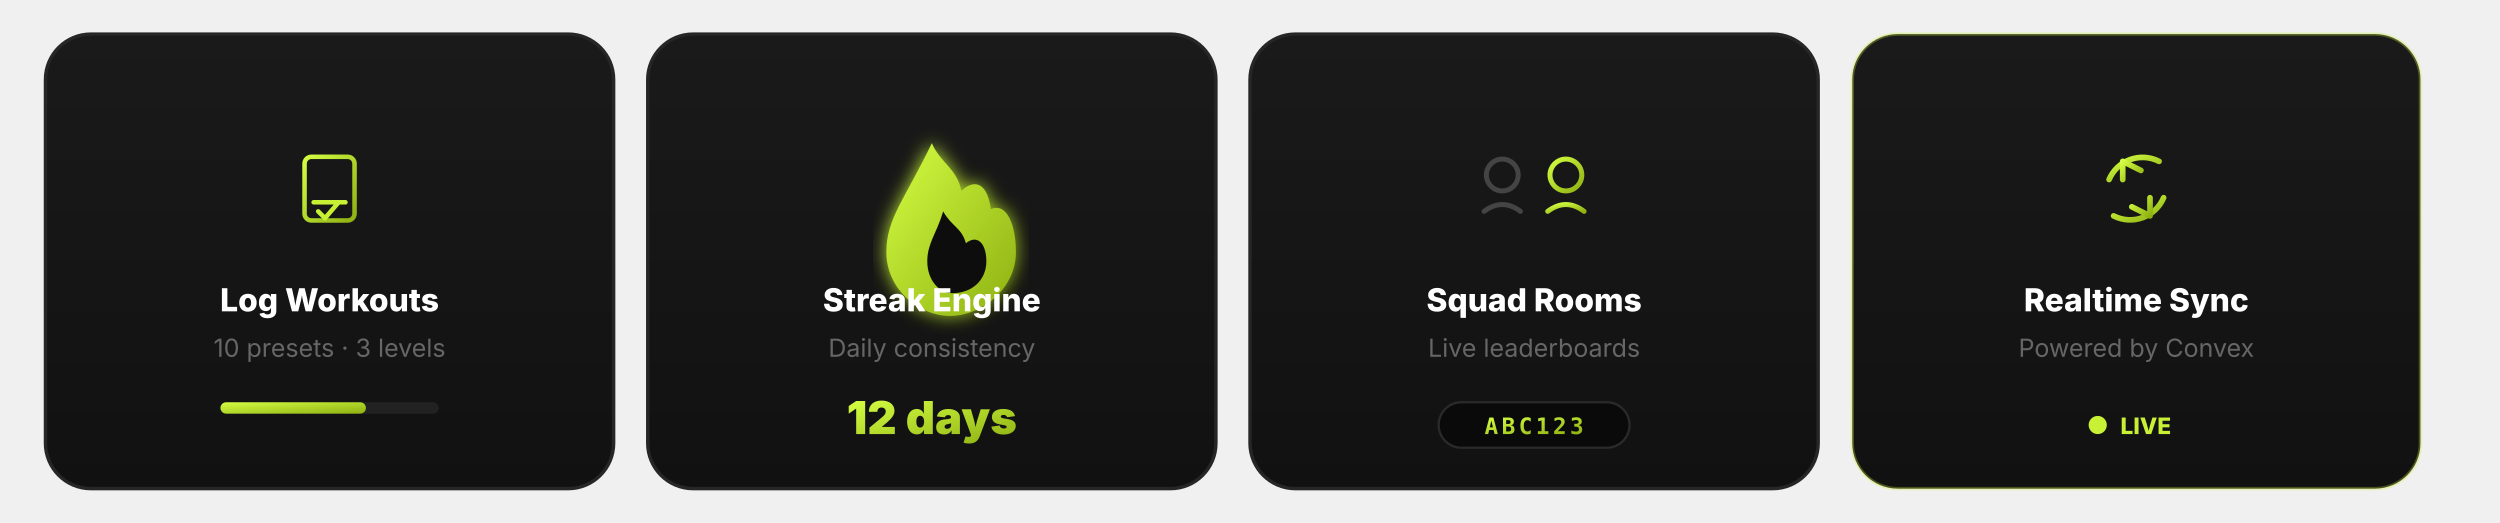
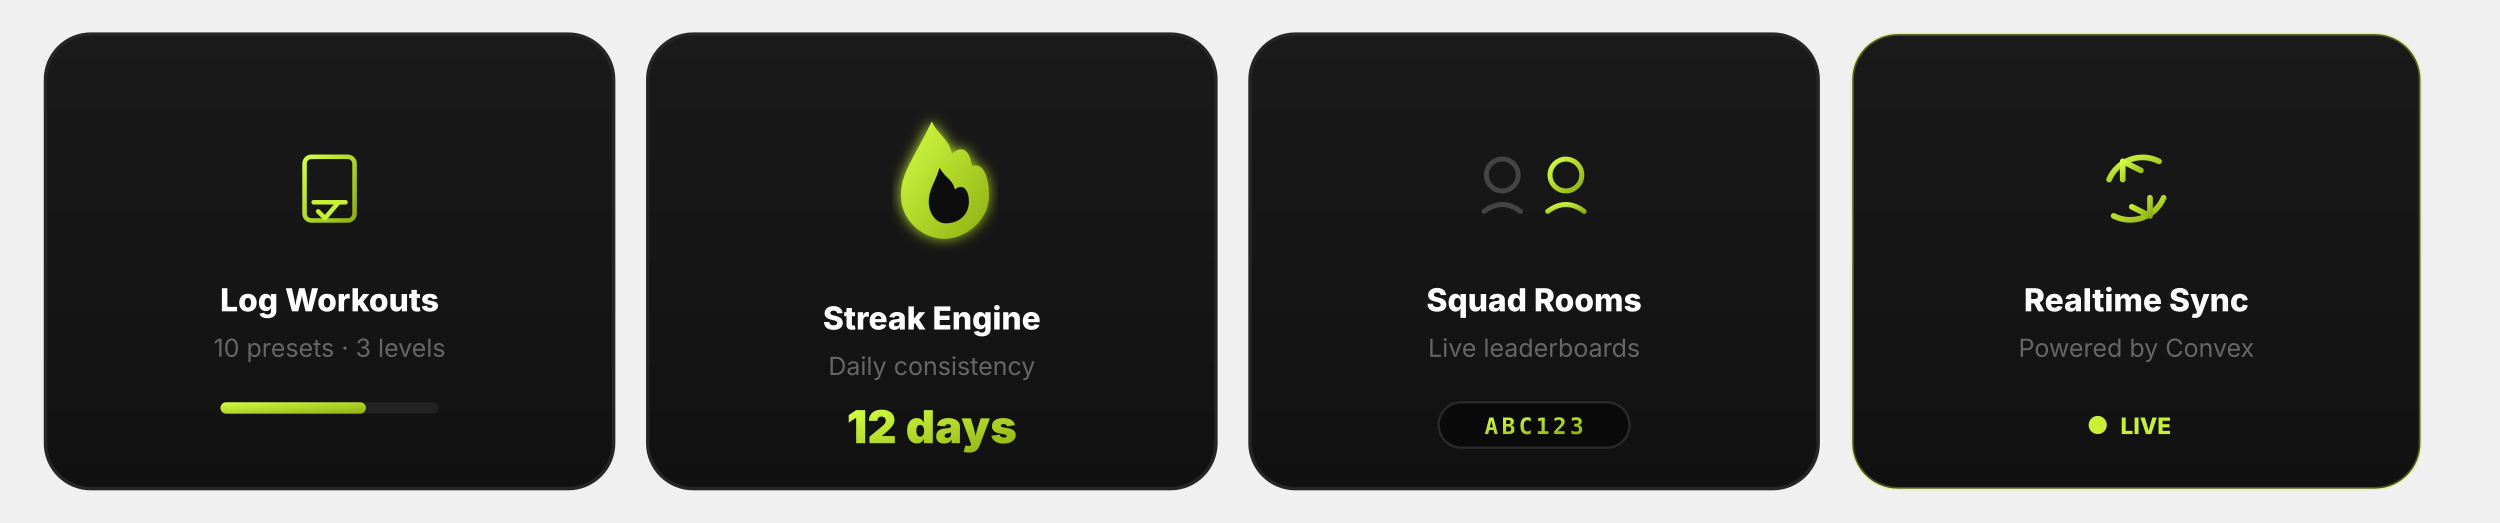
<svg xmlns="http://www.w3.org/2000/svg" viewBox="0 0 1100 230" role="img" aria-label="GrindRoom features">
  <defs>
    <linearGradient id="lime" x1="0" y1="0" x2="1" y2="1">
      <stop offset="0%" stop-color="#d4fe42" />
      <stop offset="100%" stop-color="#8eb012" />
    </linearGradient>
    <linearGradient id="card" x1="0" y1="0" x2="0" y2="1">
      <stop offset="0%" stop-color="#1a1a1a" />
      <stop offset="100%" stop-color="#111" />
    </linearGradient>
    <filter id="glow">
      <feGaussianBlur stdDeviation="4" result="b" />
      <feMerge>
        <feMergeNode in="b" />
        <feMergeNode in="SourceGraphic" />
      </feMerge>
    </filter>
  </defs>
  <g transform="translate(20, 15)">
    <rect width="250" height="200" rx="20" fill="url(#card)" stroke="#262626" stroke-width="1.5" />
    <g transform="translate(125, 68)" fill="none" stroke="url(#lime)" stroke-width="2" stroke-linecap="round" stroke-linejoin="round">
      <rect x="-11" y="-14" width="22" height="28" rx="3" />
      <path d="M-7 6h14M-5 10l3 3 6-7" stroke="#C8F135" stroke-width="2" />
    </g>
    <text x="125" y="122" text-anchor="middle" fill="#fff" font-family="Segoe UI, Inter, system-ui, sans-serif" font-size="14" font-weight="800">Log Workouts</text>
    <text x="125" y="142" text-anchor="middle" fill="#666" font-family="Segoe UI, Inter, system-ui, sans-serif" font-size="11">10 presets · 3 levels</text>
    <rect x="77" y="162" width="96" height="5" rx="2.5" fill="#222" />
    <rect x="77" y="162" width="64" height="5" rx="2.5" fill="url(#lime)" />
  </g>
  <g transform="translate(285, 15)">
    <rect width="250" height="200" rx="20" fill="url(#card)" stroke="#262626" stroke-width="1.5" />
-     <g transform="translate(125, 68)" filter="url(#glow)">
+     <g transform="translate(125, 52) scale(0.68)" filter="url(#glow)">
      <path d="M0-20C4-11 11-9 13 1C17-3 24-5 26 9C33 6 37 16 37 28C37 44 22 56 8 56C-6 56-20 44-20 28C-20 13-12 5 0-20Z" fill="url(#lime)" />
      <path d="M-2 32C-2 24 2 20 5 10C9 17 13 17 15 24C20 20 24 24 24 32C24 40 18 46 9 46C3 46-2 40-2 32Z" fill="#111" />
    </g>
-     <text x="125" y="122" text-anchor="middle" fill="#fff" font-family="Segoe UI, Inter, system-ui, sans-serif" font-size="14" font-weight="800">Streak Engine</text>
-     <text x="125" y="142" text-anchor="middle" fill="#666" font-family="Segoe UI, Inter, system-ui, sans-serif" font-size="11">Daily consistency</text>
-     <text x="125" y="176" text-anchor="middle" fill="url(#lime)" font-family="Segoe UI, Inter, system-ui, sans-serif" font-size="20" font-weight="900">12 days</text>
+     <text x="125" y="130" text-anchor="middle" fill="#fff" font-family="Segoe UI, Inter, system-ui, sans-serif" font-size="14" font-weight="800">Streak Engine</text>
+     <text x="125" y="150" text-anchor="middle" fill="#666" font-family="Segoe UI, Inter, system-ui, sans-serif" font-size="11">Daily consistency</text>
+     <text x="125" y="180" text-anchor="middle" fill="url(#lime)" font-family="Segoe UI, Inter, system-ui, sans-serif" font-size="20" font-weight="900">12 days</text>
  </g>
  <g transform="translate(550, 15)">
    <rect width="250" height="200" rx="20" fill="url(#card)" stroke="#262626" stroke-width="1.5" />
    <g transform="translate(125, 68)" fill="none" stroke-width="2.2" stroke-linecap="round">
      <circle cx="-14" cy="-6" r="7" stroke="#444" />
      <path d="M-22 10 Q-14 4 -6 10" stroke="#444" />
      <circle cx="14" cy="-6" r="7" stroke="url(#lime)" />
      <path d="M6 10 Q14 4 22 10" stroke="url(#lime)" />
    </g>
    <text x="125" y="122" text-anchor="middle" fill="#fff" font-family="Segoe UI, Inter, system-ui, sans-serif" font-size="14" font-weight="800">Squad Rooms</text>
    <text x="125" y="142" text-anchor="middle" fill="#666" font-family="Segoe UI, Inter, system-ui, sans-serif" font-size="11">Live leaderboards</text>
    <rect x="83" y="162" width="84" height="20" rx="10" fill="#0a0a0a" stroke="#2a2a2a" />
    <text x="125" y="176" text-anchor="middle" fill="url(#lime)" font-family="ui-monospace, monospace" font-size="10" font-weight="700" letter-spacing="1.5">ABC123</text>
  </g>
  <g transform="translate(815, 15)">
    <rect width="250" height="200" rx="20" fill="url(#card)" stroke="rgba(200,241,53,0.3)" stroke-width="1.5" />
    <g transform="translate(125, 68)" fill="none" stroke="url(#lime)" stroke-width="2.5" stroke-linecap="round" stroke-linejoin="round">
      <path d="M10-12a16 16 0 0 0-22 8" />
      <polyline points="2,-8 -6,-12 -6,-4" />
      <path d="M-10 12a16 16 0 0 0 22-8" />
      <polyline points="-2,8 6,12 6,4" />
    </g>
    <text x="125" y="122" text-anchor="middle" fill="#fff" font-family="Segoe UI, Inter, system-ui, sans-serif" font-size="14" font-weight="800">Realtime Sync</text>
    <text x="125" y="142" text-anchor="middle" fill="#666" font-family="Segoe UI, Inter, system-ui, sans-serif" font-size="11">Powered by Convex</text>
    <circle cx="108" cy="172" r="4" fill="#C8F135">
      <animate attributeName="opacity" values="1;0.3;1" dur="1.8s" repeatCount="indefinite" />
    </circle>
    <text x="118" y="176" fill="#C8F135" font-family="Segoe UI, Inter, system-ui, sans-serif" font-size="10" font-weight="800">LIVE</text>
  </g>
</svg>
